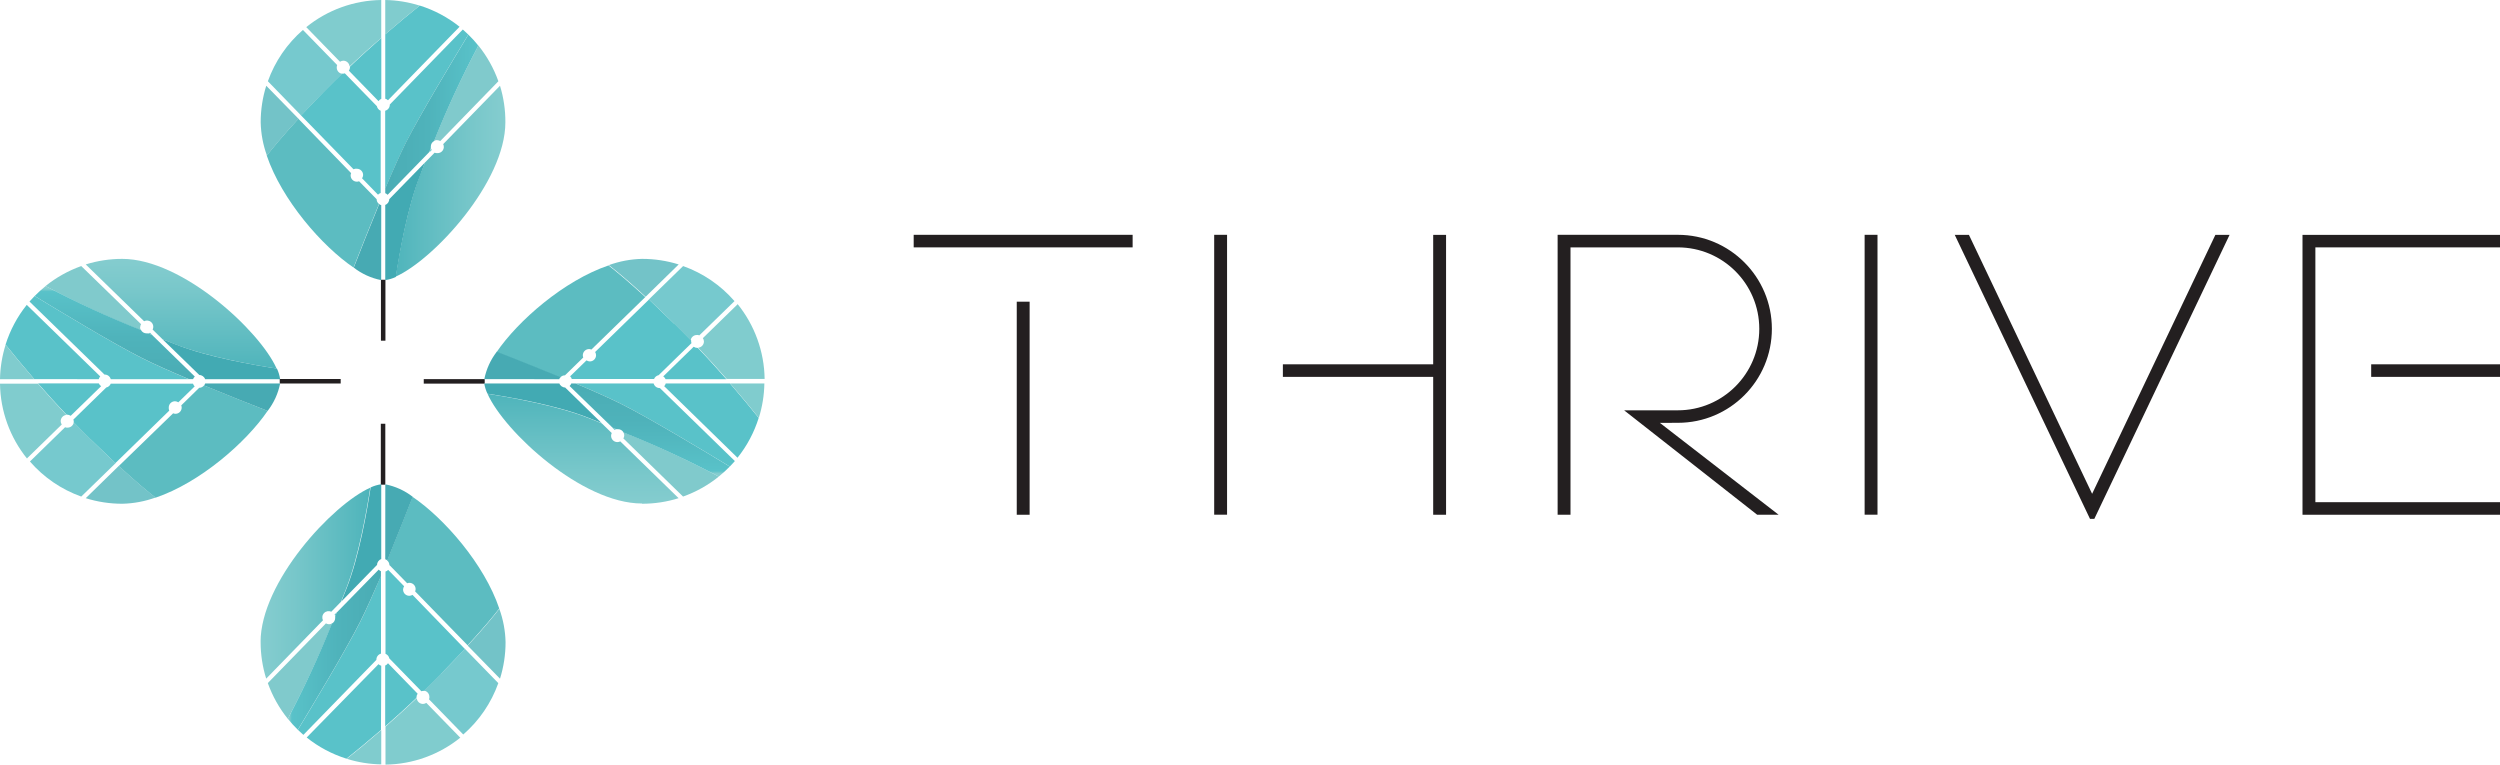
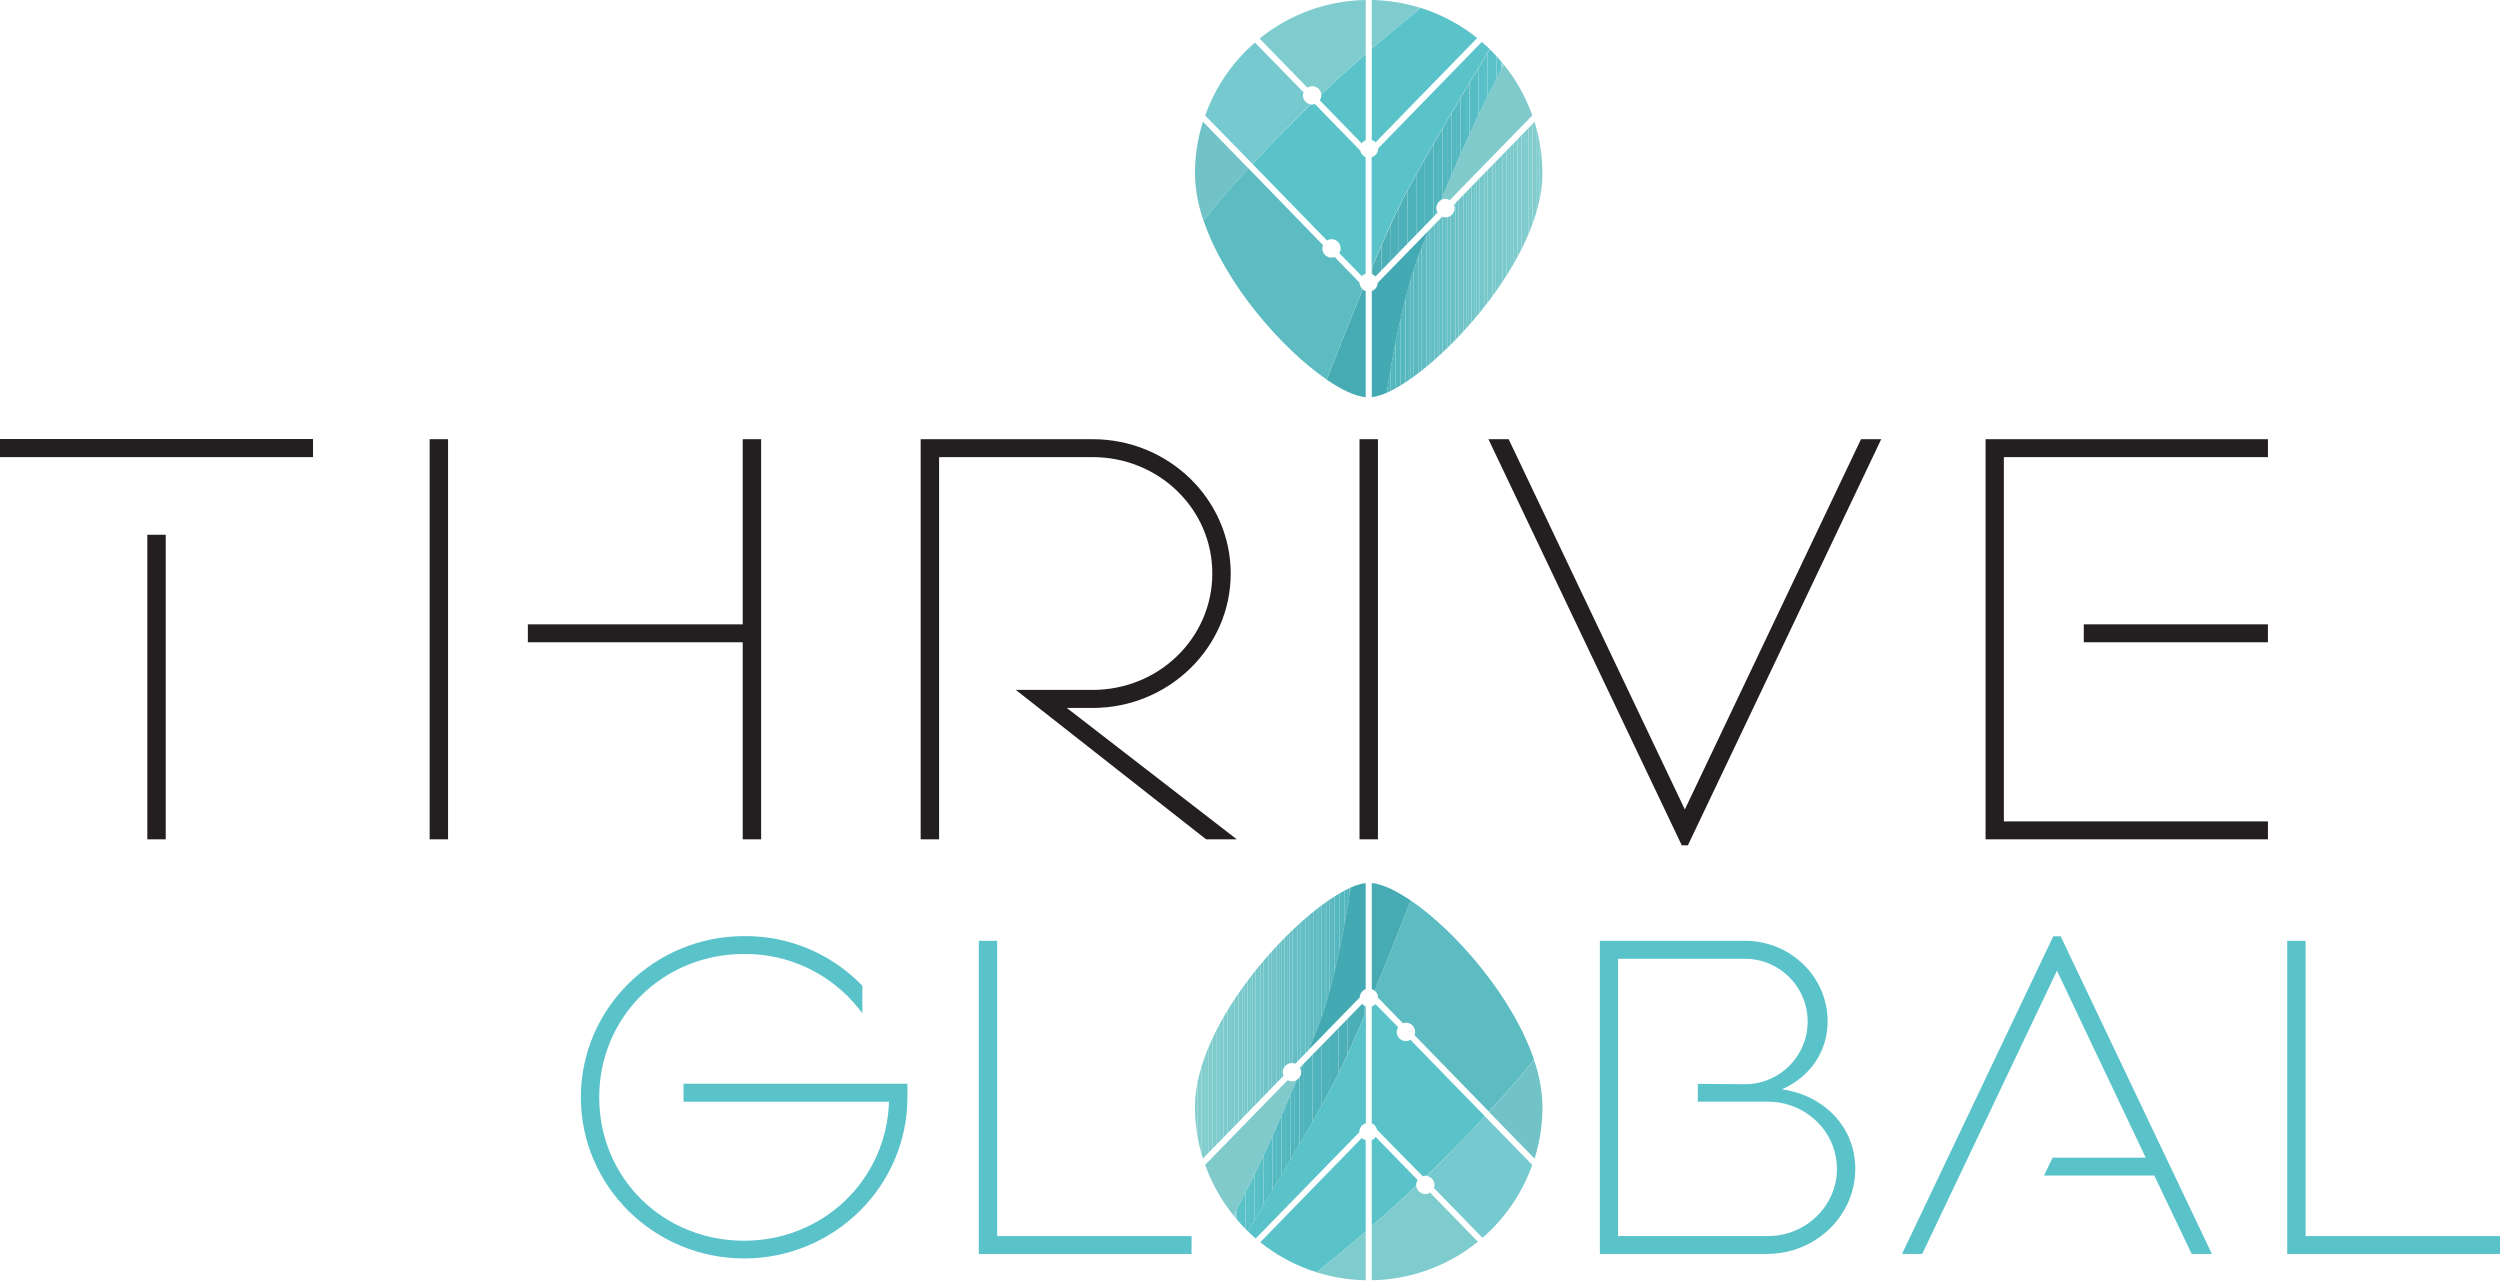
- <svg xmlns="http://www.w3.org/2000/svg" xmlns:xlink="http://www.w3.org/1999/xlink" viewBox="0 0 400 122.3">
+ <svg xmlns="http://www.w3.org/2000/svg" id="Layer_1" data-name="Layer 1" viewBox="0 0 757.36 387.84">
  <defs>
-     <clipPath id="a">
-       <path d="M70.91,23.06a1,1,0,0,1-1,1.44,1,1,0,0,1-.37-.07L68,26l-.83,2.08c-2,5.11-3.34,12.75-3.86,16.18,6.07-2.7,17.55-15.11,17.55-24.7A19.58,19.58,0,0,0,80,13.72Z" fill="none" />
-     </clipPath>
-     <linearGradient id="b" x1="11.14" y1="385.54" x2="11.36" y2="385.54" gradientTransform="matrix(81.13, 0, 0, -81.13, -840.69, 31307.68)" gradientUnits="userSpaceOnUse">
-       <stop offset="0" stop-color="#4eb4bb" />
-       <stop offset="0.14" stop-color="#57b8be" />
-       <stop offset="0.7" stop-color="#78c7ca" />
-       <stop offset="1" stop-color="#85cdcf" />
-     </linearGradient>
-     <clipPath id="c">
-       <path d="M65,22.69c-.94,1.85-2.15,4.59-3.39,7.53v.67a1,1,0,0,1,.41.28l6.66-6.84.25-.6a.88.88,0,0,1,0-.27,1,1,0,0,1,.53-.9A158.42,158.42,0,0,1,76.54,7.3a19.57,19.57,0,0,0-1.6-1.76C72.38,9.76,67.32,18.18,65,22.69" fill="none" />
-     </clipPath>
-     <linearGradient id="d" x1="10.43" y1="384.43" x2="10.65" y2="384.43" gradientTransform="matrix(68.86, 0, 0, -68.86, -656.64, 26492.19)" gradientUnits="userSpaceOnUse">
-       <stop offset="0" stop-color="#4aacb4" />
-       <stop offset="0.46" stop-color="#4fb3bb" />
-       <stop offset="0.97" stop-color="#59c2c9" />
-       <stop offset="1" stop-color="#85cdcf" />
-     </linearGradient>
-     <clipPath id="e">
-       <path d="M41.7,102.73a19.58,19.58,0,0,0,.89,5.85l9.09-9.34A1,1,0,0,1,53,97.88l1.55-1.59.83-2.08c2-5.11,3.34-12.75,3.86-16.18-6.07,2.7-17.55,15.11-17.55,24.7" fill="none" />
-     </clipPath>
-     <linearGradient id="f" x1="19.97" y1="388.84" x2="20.18" y2="388.84" gradientTransform="matrix(-81.13, 0, 0, 81.13, 1679.14, -31452.89)" xlink:href="#b" />
-     <clipPath id="g">
-       <path d="M53.88,98l-.25.6a.87.87,0,0,1,0,.27,1,1,0,0,1-.53.9A158.45,158.45,0,0,1,46.05,115a19.61,19.61,0,0,0,1.6,1.76c2.56-4.22,7.62-12.64,9.91-17.15C58.5,97.77,59.72,95,61,92.09v-.67a1,1,0,0,1-.41-.28Z" fill="none" />
-     </clipPath>
-     <linearGradient id="h" x1="20.83" y1="388.32" x2="21.04" y2="388.32" gradientTransform="matrix(-68.86, 0, 0, 68.86, 1495.09, -26637.4)" xlink:href="#d" />
-     <clipPath id="i">
-       <path d="M102.73,80.6a19.59,19.59,0,0,0,5.85-.89l-9.34-9.09a1,1,0,0,1-1.36-1.33l-1.59-1.55-2.08-.83C89.1,64.87,81.46,63.56,78,63c2.7,6.07,15.11,17.56,24.7,17.56" fill="none" />
-     </clipPath>
-     <linearGradient id="j" x1="17.21" y1="382.79" x2="17.43" y2="382.79" gradientTransform="matrix(0, 81.13, 81.13, 0, -30961.73, -1333.19)" xlink:href="#b" />
-     <clipPath id="k">
-       <path d="M91.41,61.35a1,1,0,0,1-.28.41L98,68.42l.6.25a.88.88,0,0,1,.27,0,1,1,0,0,1,.9.53A158.39,158.39,0,0,1,115,76.25a19.61,19.61,0,0,0,1.76-1.6c-4.22-2.56-12.64-7.62-17.15-9.91-1.85-.94-4.59-2.15-7.53-3.39Z" fill="none" />
-     </clipPath>
-     <linearGradient id="l" x1="17.58" y1="381.19" x2="17.79" y2="381.19" gradientTransform="matrix(0, 68.86, 68.86, 0, -26146.24, -1149.14)" xlink:href="#d" />
-     <clipPath id="m">
-       <path d="M13.72,42.31l9.34,9.09a1,1,0,0,1,1.36,1.33L26,54.28l2.08.83c5.11,2,12.75,3.34,16.18,3.86-2.7-6.07-15.11-17.55-24.7-17.55a19.58,19.58,0,0,0-5.85.89" fill="none" />
-     </clipPath>
-     <linearGradient id="n" x1="13.9" y1="391.6" x2="14.12" y2="391.6" gradientTransform="matrix(0, -81.13, -81.13, 0, 31798.84, 1186.64)" xlink:href="#b" />
-     <clipPath id="o">
-       <path d="M5.54,47.36C9.76,49.92,18.18,55,22.69,57.27c1.85.94,4.59,2.15,7.53,3.39h.67a1,1,0,0,1,.28-.41l-6.84-6.66-.6-.25a.88.88,0,0,1-.27,0,1,1,0,0,1-.9-.53A158.4,158.4,0,0,1,7.3,45.77a19.6,19.6,0,0,0-1.75,1.59" fill="none" />
-     </clipPath>
-     <linearGradient id="p" x1="13.68" y1="391.57" x2="13.89" y2="391.57" gradientTransform="matrix(0, -68.86, -68.86, 0, 26983.35, 1002.59)" xlink:href="#d" />
+     <clipPath id="clip-path">
+       <path d="M440.46,62a2.78,2.78,0,0,1-2.57,3.86,2.75,2.75,0,0,1-1-.2l-4.17,4.28q-1.09,2.7-2.24,5.59c-5.47,13.72-9,34.26-10.37,43.47,16.32-7.24,47.16-40.6,47.16-66.37a52.59,52.59,0,0,0-2.39-15.72Z" style="fill:none" />
+     </clipPath>
+     <clipPath id="clip-path-2">
+       <rect x="420.12" y="36.87" width="47.16" height="82.09" style="fill:none" />
+     </clipPath>
+     <clipPath id="clip-path-3">
+       <path d="M424.68,61c-2.53,5-5.79,12.34-9.11,20.23V83a2.74,2.74,0,0,1,1.11.76l17.89-18.38.66-1.61a2.32,2.32,0,0,1-.12-.73,2.77,2.77,0,0,1,1.42-2.41c9.37-22.55,14.71-32.81,19.07-41a52.56,52.56,0,0,0-4.29-4.71c-6.89,11.33-20.48,34-26.64,46.07" style="fill:none" />
+     </clipPath>
+     <clipPath id="clip-path-4">
+       <rect x="415.57" y="14.88" width="40.03" height="68.87" style="fill:none" />
+     </clipPath>
+     <clipPath id="clip-path-5">
+       <path d="M362,335.25A52.58,52.58,0,0,0,364.4,351l24.43-25.09a2.76,2.76,0,0,1,3.56-3.66l4.17-4.28q1.09-2.7,2.24-5.59c5.47-13.72,9-34.26,10.37-43.47-16.32,7.24-47.16,40.6-47.16,66.37" style="fill:none" />
+     </clipPath>
+     <clipPath id="clip-path-6">
+       <rect x="362.01" y="268.88" width="47.16" height="82.09" style="fill:none" />
+     </clipPath>
+     <clipPath id="clip-path-7">
+       <path d="M394.73,322.46l-.66,1.61a2.32,2.32,0,0,1,.12.73,2.77,2.77,0,0,1-1.42,2.41c-9.37,22.55-14.71,32.81-19.07,41A52.86,52.86,0,0,0,378,373c6.89-11.33,20.48-34,26.64-46.07,2.53-5,5.79-12.34,9.11-20.23v-1.81a2.74,2.74,0,0,1-1.11-.76Z" style="fill:none" />
+     </clipPath>
+     <clipPath id="clip-path-8">
+       <rect x="373.7" y="304.08" width="40.03" height="68.87" style="fill:none" />
+     </clipPath>
  </defs>
-   <rect x="146.19" y="37.57" width="35.03" height="2.01" fill="#231f20" />
-   <rect x="162.68" y="48.27" width="2.06" height="34.09" fill="#231f20" />
-   <polygon points="229.31 58.29 205.26 58.29 205.26 60.3 229.31 60.3 229.31 82.36 231.37 82.36 231.37 37.58 229.31 37.58 229.31 58.29" fill="#231f20" />
-   <rect x="194.27" y="37.57" width="2.06" height="44.78" fill="#231f20" />
-   <path d="M268.46,67.65a15,15,0,1,0,0-30.08H249.22V82.36h2.06V39.58h17.17a13,13,0,1,1,0,26.07h-8.59l21.29,16.71h3.43l-19-14.7Z" fill="#231f20" />
-   <rect x="298.34" y="37.57" width="2.06" height="44.78" fill="#231f20" />
-   <polygon points="334.74 79.01 315.03 37.58 312.76 37.58 334.4 83.02 335.09 83.02 356.73 37.58 354.46 37.58 334.74 79.01" fill="#231f20" />
-   <polygon points="368.4 37.58 368.4 82.36 400 82.36 400 80.35 370.46 80.35 370.46 39.58 400 39.58 400 37.58 368.4 37.58" fill="#231f20" />
-   <rect x="379.39" y="58.29" width="20.61" height="2.01" fill="#231f20" />
-   <rect x="60.95" y="44.76" width="0.72" height="9.75" fill="#231f20" />
-   <path d="M52,14.46c-1.47,1.51-2.74,2.85-3.84,4l8.4,8.62A1,1,0,0,1,57.1,27a1,1,0,0,1,1,1,1,1,0,0,1-.17.53l2.55,2.62a1,1,0,0,1,.43-.27V17.72a1,1,0,0,1-.61-.73l-5.13-5.26a1,1,0,0,1-.31.06l-.16,0c-.9.88-1.81,1.77-2.71,2.69" fill="#59c2c9" />
-   <path d="M61.64,15.79a1,1,0,0,1,.44.25L73.53,4.28A19.51,19.51,0,0,0,67.16.89c-1.49,1.19-3.4,2.76-5.52,4.59Z" fill="#59c2c9" />
-   <path d="M56,10.75a1,1,0,0,1-.18.56l4.74,4.87a1,1,0,0,1,.45-.37V6.08c-1.59,1.39-3.29,2.92-5,4.56a1,1,0,0,1,0,.12" fill="#59c2c9" />
-   <path d="M69.07,24a1.23,1.23,0,0,1-.11-.24l-.25.6Z" fill="#59c2c9" />
-   <path d="M69.95,22.43a1,1,0,0,1,.49.14L79.74,13a19.6,19.6,0,0,0-3.2-5.72,158.39,158.39,0,0,0-7.1,15.27,1,1,0,0,1,.51-.14" fill="#80cacc" />
-   <path d="M74.94,5.54q-.43-.42-.89-.82l-11.68,12s0,0,0,0a1,1,0,0,1-.74,1V30.22c1.24-2.94,2.45-5.68,3.39-7.53,2.29-4.5,7.35-12.93,9.91-17.15" fill="#59c2c9" />
-   <path d="M60.25,31.86h0L57.45,29a1,1,0,0,1-.35.07,1,1,0,0,1-1-1,1,1,0,0,1,.08-.37L47.74,19c-2.6,2.83-4.16,4.72-5.06,5.89,2.41,7.1,8.83,14.48,13.89,17.92.91-2.34,2.45-6.25,4.07-10.17a1,1,0,0,1-.38-.79" fill="#5cbcc1" />
-   <g clip-path="url(#a)">
-     <rect x="63.33" y="13.72" width="17.55" height="30.56" fill="url(#b)" />
+   <path d="M94.83,138.48H0V133H94.83ZM50.21,254.27H44.63V162h5.58Z" style="fill:#231f20" />
+   <path d="M135.74,254.27h-5.58V133.05h5.58Zm94.84,0H225v-59.7H159.91v-5.43H225V133.05h5.58Z" style="fill:#231f20" />
+   <path d="M374.68,254.27h-9.3L307.73,209H331c20.08,0,36.26-15.74,36.26-35.28s-16.2-35.24-36.26-35.24H284.49V254.27h-5.58V133.05H331c23.06,0,41.84,18.27,41.84,40.71S354,214.47,331,214.47h-7.81Z" style="fill:#231f20" />
+   <rect x="411.86" y="133.05" width="5.58" height="121.22" style="fill:#231f20" />
+   <polygon points="569.91 133.05 511.34 256.08 509.48 256.08 450.91 133.05 457.04 133.05 510.41 245.22 563.78 133.05 569.91 133.05" style="fill:#231f20" />
+   <path d="M687.06,254.27H601.52V133.05h85.54v5.43h-80V248.84h80Zm0-59.7H631.27v-5.43h55.78Z" style="fill:#231f20" />
+   <path d="M207.07,333.76h62.25c-.75,23.66-19.91,42.11-43.89,42.11-24.62,0-43.9-19.07-43.9-43.42S200.81,289,225.43,289a43.8,43.8,0,0,1,34.7,16.53l1.12,1.43v-8.33l-.17-.17a49,49,0,0,0-35.65-14.87c-27.27,0-49.46,21.9-49.46,48.82s22.19,48.83,49.46,48.83,49.47-21.9,49.47-48.83v-4.1H207.07Z" style="fill:#5ac3ca" />
+   <polygon points="302.09 285.02 296.52 285.02 296.52 379.88 360.98 379.88 360.98 374.47 302.09 374.47 302.09 285.02" style="fill:#5ac3ca" />
+   <path d="M539.83,330c8.6-3.79,13.84-11.5,13.84-20.62,0-13.44-11.24-24.37-25-24.37h-44v94.86h50.61c14.76,0,26.77-11.56,26.77-25.77,0-12.42-9.18-22.22-22.17-24.1m-25.54-1.66v5.41h21.23c11.54,0,20.92,9.13,20.92,20.35s-9.39,20.36-20.92,20.36H490.18v-84h38.44a19,19,0,1,1,0,38Z" style="fill:#5ac3ca" />
+   <polygon points="622.03 283.63 576.2 379.88 582.32 379.88 623.14 294.07 650.03 350.71 621.82 350.71 619.22 356.12 652.62 356.12 663.8 379.53 663.97 379.88 670.09 379.88 624.26 283.63 622.03 283.63" style="fill:#5ac3ca" />
+   <polygon points="698.47 374.47 698.47 285.02 692.9 285.02 692.9 379.88 757.36 379.88 757.36 374.47 698.47 374.47" style="fill:#5ac3ca" />
+   <path d="M389.8,38.86c-4,4.06-7.37,7.65-10.33,10.84L402,72.86a2.7,2.7,0,0,1,1.36-.4,2.78,2.78,0,0,1,2.78,2.78,2.7,2.7,0,0,1-.44,1.42l6.86,7a2.73,2.73,0,0,1,1.15-.73V47.62a2.74,2.74,0,0,1-1.63-2L398.33,31.5a2.7,2.7,0,0,1-.83.17,2.84,2.84,0,0,1-.43,0q-3.64,3.53-7.27,7.24" style="fill:#5ac3ca" />
+   <path d="M415.57,42.42a2.76,2.76,0,0,1,1.18.68l30.76-31.59a52.41,52.41,0,0,0-17.1-9.11c-4,3.21-9.13,7.41-14.84,12.34Z" style="fill:#5ac3ca" />
+   <path d="M400.29,28.88a2.71,2.71,0,0,1-.49,1.49l12.74,13.08a2.74,2.74,0,0,1,1.2-1V16.34c-4.28,3.74-8.84,7.85-13.47,12.24a2.89,2.89,0,0,1,0,.31" style="fill:#5ac3ca" />
+   <path d="M435.52,64.4a3.32,3.32,0,0,1-.29-.64l-.66,1.61Z" style="fill:#5ac3ca" />
+   <path d="M437.9,60.25a2.71,2.71,0,0,1,1.31.37l25-25.66A52.65,52.65,0,0,0,455.6,19.6c-4.36,8.21-9.7,18.47-19.07,41a2.76,2.76,0,0,1,1.36-.37" style="fill:#81cacc" />
+   <path d="M451.31,14.88q-1.16-1.13-2.4-2.19L417.53,44.93V45a2.75,2.75,0,0,1-2,2.62V81.18c3.32-7.89,6.58-15.26,9.11-20.23,6.16-12.1,19.75-34.73,26.64-46.07" style="fill:#5ac3ca" />
+   <path d="M411.83,85.58h0l-7.52-7.72a2.74,2.74,0,0,1-.93.19,2.78,2.78,0,0,1-2.78-2.78,2.75,2.75,0,0,1,.2-1L378.22,51c-7,7.59-11.18,12.68-13.6,15.84,6.47,19.07,23.72,38.89,37.3,48.14,2.44-6.27,6.58-16.8,10.93-27.33a2.7,2.7,0,0,1-1-2.12" style="fill:#5cbcc2" />
+   <g style="clip-path:url(#clip-path)">
+     <g style="clip-path:url(#clip-path-2)">
+       <rect x="420.12" y="36.87" width="0.32" height="82.09" style="fill:#4fb4bc" />
+       <rect x="420.44" y="36.87" width="0.77" height="82.09" style="fill:#4fb4bc" />
+       <rect x="421.21" y="36.87" width="0.77" height="82.09" style="fill:#50b5bc" />
+       <rect x="421.98" y="36.87" width="0.77" height="82.09" style="fill:#51b5bd" />
+       <rect x="422.74" y="36.87" width="0.77" height="82.09" style="fill:#52b6bd" />
+       <rect x="423.51" y="36.87" width="0.77" height="82.09" style="fill:#54b6be" />
+       <rect x="424.27" y="36.87" width="0.77" height="82.09" style="fill:#55b7be" />
+       <rect x="425.04" y="36.87" width="0.77" height="82.09" style="fill:#56b7bf" />
+       <rect x="425.81" y="36.87" width="0.77" height="82.09" style="fill:#57b8bf" />
+       <rect x="426.57" y="36.87" width="0.8" height="82.09" style="fill:#57b8bf" />
+       <rect x="427.37" y="36.87" width="0.8" height="82.09" style="fill:#58b9bf" />
+       <rect x="428.17" y="36.87" width="0.8" height="82.09" style="fill:#59b9c0" />
+       <rect x="428.97" y="36.87" width="0.8" height="82.09" style="fill:#5abac0" />
+       <rect x="429.77" y="36.87" width="0.8" height="82.09" style="fill:#5bbac1" />
+       <rect x="430.58" y="36.87" width="0.8" height="82.09" style="fill:#5cbbc1" />
+       <rect x="431.38" y="36.87" width="0.8" height="82.09" style="fill:#5dbbc1" />
+       <rect x="432.18" y="36.87" width="0.8" height="82.09" style="fill:#5ebcc2" />
+       <rect x="432.98" y="36.87" width="0.8" height="82.09" style="fill:#5fbcc2" />
+       <rect x="433.78" y="36.87" width="0.8" height="82.09" style="fill:#60bdc2" />
+       <rect x="434.58" y="36.87" width="0.8" height="82.09" style="fill:#61bdc3" />
+       <rect x="435.38" y="36.87" width="0.8" height="82.09" style="fill:#62bec3" />
+       <rect x="436.18" y="36.87" width="0.8" height="82.09" style="fill:#63bec4" />
+       <rect x="436.98" y="36.87" width="0.8" height="82.09" style="fill:#64bfc4" />
+       <rect x="437.78" y="36.87" width="0.8" height="82.09" style="fill:#65bfc4" />
+       <rect x="438.58" y="36.87" width="0.8" height="82.09" style="fill:#66c0c5" />
+       <rect x="439.38" y="36.87" width="0.8" height="82.09" style="fill:#68c0c5" />
+       <rect x="440.18" y="36.87" width="0.8" height="82.09" style="fill:#69c1c5" />
+       <rect x="440.98" y="36.87" width="0.8" height="82.09" style="fill:#6ac1c6" />
+       <rect x="441.78" y="36.87" width="0.8" height="82.09" style="fill:#6bc2c6" />
+       <rect x="442.58" y="36.87" width="0.8" height="82.09" style="fill:#6cc2c7" />
+       <rect x="443.38" y="36.87" width="0.8" height="82.09" style="fill:#6dc3c7" />
+       <rect x="444.18" y="36.87" width="0.8" height="82.09" style="fill:#6ec3c7" />
+       <rect x="444.98" y="36.87" width="0.8" height="82.09" style="fill:#6fc4c8" />
+       <rect x="445.78" y="36.87" width="0.8" height="82.09" style="fill:#70c4c8" />
+       <rect x="446.58" y="36.87" width="0.8" height="82.09" style="fill:#71c5c8" />
+       <rect x="447.38" y="36.87" width="0.8" height="82.09" style="fill:#72c5c9" />
+       <rect x="448.18" y="36.87" width="0.8" height="82.09" style="fill:#73c6c9" />
+       <rect x="448.98" y="36.87" width="0.8" height="82.09" style="fill:#74c6ca" />
+       <rect x="449.78" y="36.87" width="0.8" height="82.09" style="fill:#75c7ca" />
+       <rect x="450.58" y="36.87" width="0.8" height="82.09" style="fill:#76c7ca" />
+       <rect x="451.38" y="36.87" width="0.8" height="82.09" style="fill:#77c8cb" />
+       <rect x="452.18" y="36.87" width="0.8" height="82.09" style="fill:#78c8cb" />
+       <rect x="452.98" y="36.87" width="1.12" height="82.09" style="fill:#78c8cb" />
+       <rect x="454.11" y="36.87" width="1.12" height="82.09" style="fill:#79c9cb" />
+       <rect x="455.23" y="36.87" width="1.12" height="82.09" style="fill:#7ac9cc" />
+       <rect x="456.36" y="36.87" width="1.12" height="82.09" style="fill:#7bcacc" />
+       <rect x="457.48" y="36.87" width="1.12" height="82.09" style="fill:#7ccacc" />
+       <rect x="458.61" y="36.87" width="1.12" height="82.09" style="fill:#7dcbcd" />
+       <rect x="459.73" y="36.87" width="1.12" height="82.09" style="fill:#7fcbcd" />
+       <rect x="460.86" y="36.87" width="1.12" height="82.09" style="fill:#80cccd" />
+       <rect x="461.98" y="36.87" width="1.12" height="82.09" style="fill:#81ccce" />
+       <rect x="463.1" y="36.87" width="1.12" height="82.09" style="fill:#82cdce" />
+       <rect x="464.23" y="36.87" width="1.12" height="82.09" style="fill:#83cdce" />
+       <rect x="465.35" y="36.87" width="1.12" height="82.09" style="fill:#84cecf" />
+       <rect x="466.48" y="36.87" width="0.8" height="82.09" style="fill:#85cecf" />
+     </g>
  </g>
-   <path d="M53.88,10.75a1,1,0,0,1,.07-.34L48.47,4.79A19.59,19.59,0,0,0,42.86,13L48.2,18.5c1.1-1.19,2.37-2.52,3.84-4,.9-.92,1.8-1.82,2.71-2.69a1,1,0,0,1-.87-1" fill="#76c9ce" />
-   <path d="M61.64,5.49c2.12-1.84,4-3.4,5.52-4.59A19.58,19.58,0,0,0,61.64,0Z" fill="#80ccce" />
-   <path d="M49,4.34l5.4,5.54a1,1,0,0,1,.53-.17,1,1,0,0,1,1,.92C57.66,9,59.36,7.47,61,6.08V0A19.5,19.5,0,0,0,49,4.34" fill="#80ccce" />
-   <path d="M42.6,13.72a19.58,19.58,0,0,0-.89,5.86,16.71,16.71,0,0,0,1,5.32c.9-1.17,2.46-3.07,5.06-5.89Z" fill="#73c3c8" />
-   <g clip-path="url(#c)">
-     <rect x="61.64" y="5.54" width="14.9" height="25.64" fill="url(#d)" />
+   <path d="M394.72,28.88a2.74,2.74,0,0,1,.18-.9L380.18,12.87A52.64,52.64,0,0,0,365.1,35L379.47,49.7c3-3.19,6.37-6.78,10.33-10.84q3.62-3.71,7.27-7.24a2.78,2.78,0,0,1-2.35-2.74" style="fill:#76cacf" />
+   <path d="M415.57,14.74c5.7-4.93,10.83-9.14,14.84-12.34A52.61,52.61,0,0,0,415.57,0Z" style="fill:#7fcccf" />
+   <path d="M381.58,11.67l14.5,14.89a2.71,2.71,0,0,1,1.43-.45,2.78,2.78,0,0,1,2.75,2.47c4.63-4.39,9.19-8.5,13.47-12.24V0a52.38,52.38,0,0,0-32.15,11.67" style="fill:#7fcccf" />
+   <path d="M364.41,36.86A52.62,52.62,0,0,0,362,52.59a44.91,44.91,0,0,0,2.61,14.29c2.43-3.15,6.62-8.24,13.61-15.84Z" style="fill:#72c3c8" />
+   <g style="clip-path:url(#clip-path-3)">
+     <g style="clip-path:url(#clip-path-4)">
+       <rect x="415.57" y="14.88" width="0.31" height="68.87" style="fill:#4badb5" />
+       <rect x="415.88" y="14.88" width="2.63" height="68.87" style="fill:#4badb5" />
+       <rect x="418.51" y="14.88" width="2.63" height="68.87" style="fill:#4caeb6" />
+       <rect x="421.14" y="14.88" width="2.63" height="68.87" style="fill:#4dafb7" />
+       <rect x="423.77" y="14.88" width="2.63" height="68.87" style="fill:#4eb1b9" />
+       <rect x="426.4" y="14.88" width="2.63" height="68.87" style="fill:#4eb2ba" />
+       <rect x="429.03" y="14.88" width="2.63" height="68.87" style="fill:#4fb3bb" />
+       <rect x="431.66" y="14.88" width="2.63" height="68.87" style="fill:#50b4bc" />
+       <rect x="434.29" y="14.88" width="1.36" height="68.87" style="fill:#50b4bc" />
+       <rect x="435.65" y="14.88" width="1.36" height="68.87" style="fill:#51b5bd" />
+       <rect x="437.02" y="14.88" width="1.36" height="68.87" style="fill:#51b6be" />
+       <rect x="438.38" y="14.88" width="1.36" height="68.87" style="fill:#52b7bf" />
+       <rect x="439.74" y="14.88" width="1.36" height="68.87" style="fill:#53b8c0" />
+       <rect x="441.1" y="14.88" width="1.36" height="68.87" style="fill:#54b9c1" />
+       <rect x="442.46" y="14.88" width="1.36" height="68.87" style="fill:#54bac2" />
+       <rect x="443.82" y="14.88" width="1.36" height="68.87" style="fill:#55bcc3" />
+       <rect x="445.18" y="14.88" width="1.36" height="68.87" style="fill:#56bdc4" />
+       <rect x="446.54" y="14.88" width="1.36" height="68.87" style="fill:#56bec5" />
+       <rect x="447.9" y="14.88" width="1.36" height="68.87" style="fill:#57bfc6" />
+       <rect x="449.27" y="14.88" width="1.36" height="68.87" style="fill:#58c0c7" />
+       <rect x="450.63" y="14.88" width="1.36" height="68.87" style="fill:#59c1c8" />
+       <rect x="451.99" y="14.88" width="1.36" height="68.87" style="fill:#59c2c9" />
+       <rect x="453.35" y="14.88" width="1.36" height="68.87" style="fill:#5ac3ca" />
+       <rect x="454.71" y="14.88" width="0.03" height="68.87" style="fill:#5ac3ca" />
+       <rect x="454.74" y="14.88" width="0.03" height="68.87" style="fill:#5bc3ca" />
+       <rect x="454.77" y="14.88" width="0.03" height="68.87" style="fill:#5cc4ca" />
+       <rect x="454.79" y="14.88" width="0.03" height="68.87" style="fill:#5dc4ca" />
+       <rect x="454.82" y="14.88" width="0.03" height="68.87" style="fill:#5ec4ca" />
+       <rect x="454.85" y="14.88" width="0.03" height="68.87" style="fill:#5fc4cb" />
+       <rect x="454.88" y="14.88" width="0.03" height="68.87" style="fill:#60c5cb" />
+       <rect x="454.9" y="14.88" width="0.03" height="68.87" style="fill:#61c5cb" />
+       <rect x="454.93" y="14.88" width="0.03" height="68.87" style="fill:#62c5cb" />
+       <rect x="454.96" y="14.88" width="0.03" height="68.87" style="fill:#63c5cb" />
+       <rect x="454.99" y="14.88" width="0.03" height="68.87" style="fill:#64c6cb" />
+       <rect x="455.02" y="14.88" width="0.03" height="68.87" style="fill:#65c6cb" />
+       <rect x="455.04" y="14.88" width="0.03" height="68.87" style="fill:#66c6cb" />
+       <rect x="455.07" y="14.88" width="0.03" height="68.87" style="fill:#67c6cc" />
+       <rect x="455.1" y="14.88" width="0.03" height="68.87" style="fill:#68c7cc" />
+       <rect x="455.13" y="14.88" width="0.03" height="68.87" style="fill:#69c7cc" />
+       <rect x="455.16" y="14.88" width="0.03" height="68.87" style="fill:#6ac7cc" />
+       <rect x="455.18" y="14.88" width="0.03" height="68.87" style="fill:#6bc7cc" />
+       <rect x="455.21" y="14.88" width="0.03" height="68.87" style="fill:#6cc8cc" />
+       <rect x="455.24" y="14.88" width="0.03" height="68.87" style="fill:#6dc8cc" />
+       <rect x="455.27" y="14.88" width="0.03" height="68.87" style="fill:#6ec8cc" />
+       <rect x="455.3" y="14.88" width="0.03" height="68.87" style="fill:#70c9cd" />
+       <rect x="455.32" y="14.88" width="0.03" height="68.87" style="fill:#71c9cd" />
+       <rect x="455.35" y="14.88" width="0.03" height="68.87" style="fill:#72c9cd" />
+       <rect x="455.38" y="14.88" width="0.03" height="68.87" style="fill:#73c9cd" />
+       <rect x="455.41" y="14.88" width="0.03" height="68.87" style="fill:#74cacd" />
+       <rect x="455.44" y="14.88" width="0.03" height="68.87" style="fill:#75cacd" />
+       <rect x="455.46" y="14.88" width="0.03" height="68.87" style="fill:#76cacd" />
+       <rect x="455.49" y="14.88" width="0.03" height="68.87" style="fill:#77cacd" />
+       <rect x="455.52" y="14.88" width="0.03" height="68.87" style="fill:#78cbcd" />
+       <rect x="455.55" y="14.88" width="0.03" height="68.87" style="fill:#79cbce" />
+       <rect x="455.57" y="14.88" width="0.03" height="68.87" style="fill:#7acbce" />
+     </g>
  </g>
-   <path d="M61,32.83a1.06,1.06,0,0,1-.33-.18c-1.62,3.92-3.16,7.84-4.07,10.17a10.51,10.51,0,0,0,4.39,2Z" fill="#47aab3" />
-   <path d="M61.64,32.82v12a6,6,0,0,0,1.7-.51c.52-3.43,1.82-11.07,3.86-16.18L68,26l-5.72,5.87a1,1,0,0,1-.67.93" fill="#42aab3" />
-   <rect x="60.93" y="67.8" width="0.72" height="9.75" fill="#231f20" />
-   <path d="M70.55,107.84c1.47-1.51,2.74-2.85,3.84-4L66,95.18a1,1,0,0,1-.51.15,1,1,0,0,1-1-1,1,1,0,0,1,.17-.53l-2.55-2.62a1,1,0,0,1-.43.27v13.16a1,1,0,0,1,.61.73l5.13,5.26a1,1,0,0,1,.31-.06l.16,0c.9-.88,1.81-1.77,2.71-2.69" fill="#59c2c9" />
-   <path d="M61,106.52a1,1,0,0,1-.44-.25L49.07,118a19.51,19.51,0,0,0,6.37,3.39c1.49-1.19,3.4-2.76,5.52-4.59Z" fill="#59c2c9" />
-   <path d="M66.64,111.55a1,1,0,0,1,.18-.56l-4.74-4.87a1,1,0,0,1-.45.37v9.73c1.59-1.39,3.29-2.92,5-4.56a1,1,0,0,1,0-.12" fill="#59c2c9" />
-   <path d="M53.53,98.33a1.23,1.23,0,0,1,.11.24l.25-.6Z" fill="#59c2c9" />
-   <path d="M52.64,99.88a1,1,0,0,1-.49-.14l-9.3,9.55a19.6,19.6,0,0,0,3.2,5.72,158.39,158.39,0,0,0,7.1-15.27,1,1,0,0,1-.51.14" fill="#80cacc" />
-   <path d="M47.65,116.76q.43.42.89.82l11.68-12s0,0,0,0a1,1,0,0,1,.74-1V92.09c-1.24,2.94-2.45,5.68-3.39,7.53-2.29,4.5-7.35,12.93-9.91,17.15" fill="#59c2c9" />
-   <path d="M62.35,90.45h0l2.8,2.87a1,1,0,0,1,.35-.07,1,1,0,0,1,1,1,1,1,0,0,1-.08.37l8.4,8.63c2.6-2.83,4.16-4.72,5.06-5.89C77.51,90.31,71.09,82.93,66,79.49c-.91,2.34-2.45,6.25-4.07,10.17a1,1,0,0,1,.38.79" fill="#5cbcc1" />
-   <g clip-path="url(#e)">
-     <rect x="41.7" y="78.03" width="17.55" height="30.56" fill="url(#f)" />
+   <path d="M413.73,88.19a2.86,2.86,0,0,1-.88-.49c-4.34,10.53-8.48,21.06-10.93,27.33,4.52,3.08,8.64,5,11.81,5.31Z" style="fill:#47abb3" />
+   <path d="M415.57,88.17v32.16a16.09,16.09,0,0,0,4.56-1.37c1.39-9.22,4.9-29.75,10.37-43.47q1.15-2.9,2.24-5.59L417.38,85.67a2.76,2.76,0,0,1-1.81,2.51" style="fill:#43aab3" />
+   <path d="M439.5,349c4-4,7.37-7.65,10.33-10.84L427.27,315a2.7,2.7,0,0,1-1.36.4,2.78,2.78,0,0,1-2.78-2.78,2.7,2.7,0,0,1,.44-1.42l-6.86-7a2.74,2.74,0,0,1-1.15.73v35.36a2.74,2.74,0,0,1,1.63,2L431,356.34a2.7,2.7,0,0,1,.83-.17,2.84,2.84,0,0,1,.43,0q3.64-3.53,7.27-7.24" style="fill:#5ac3ca" />
+   <path d="M413.73,345.42a2.76,2.76,0,0,1-1.18-.68l-30.76,31.59a52.41,52.41,0,0,0,17.1,9.11c4-3.21,9.13-7.41,14.84-12.34Z" style="fill:#5ac3ca" />
+   <path d="M429,359a2.71,2.71,0,0,1,.49-1.49l-12.74-13.08a2.74,2.74,0,0,1-1.2,1V371.5c4.28-3.74,8.84-7.85,13.47-12.24a2.89,2.89,0,0,1,0-.31" style="fill:#5ac3ca" />
+   <path d="M393.78,323.44a3.32,3.32,0,0,1,.29.64l.66-1.61Z" style="fill:#5ac3ca" />
+   <path d="M391.4,327.59a2.71,2.71,0,0,1-1.31-.37l-25,25.66a52.65,52.65,0,0,0,8.6,15.36c4.36-8.21,9.7-18.47,19.07-41a2.76,2.76,0,0,1-1.36.37" style="fill:#81cacc" />
+   <path d="M378,373q1.16,1.13,2.4,2.2L411.79,343v-.11a2.75,2.75,0,0,1,2-2.62V306.66c-3.32,7.89-6.58,15.26-9.11,20.23C398.46,339,384.87,361.62,378,373" style="fill:#5ac3ca" />
+   <path d="M417.47,302.25h0L425,310a2.74,2.74,0,0,1,.93-.19,2.78,2.78,0,0,1,2.78,2.78,2.75,2.75,0,0,1-.2,1l22.58,23.19c7-7.59,11.18-12.68,13.6-15.84-6.47-19.07-23.72-38.89-37.3-48.15-2.44,6.28-6.58,16.8-10.93,27.33a2.7,2.7,0,0,1,1,2.11" style="fill:#5cbcc2" />
+   <g style="clip-path:url(#clip-path-5)">
+     <g style="clip-path:url(#clip-path-6)">
+       <rect x="408.86" y="268.88" width="0.31" height="82.09" style="fill:#4fb4bc" />
+       <rect x="408.09" y="268.88" width="0.77" height="82.09" style="fill:#4fb4bc" />
+       <rect x="407.32" y="268.88" width="0.77" height="82.09" style="fill:#50b5bc" />
+       <rect x="406.56" y="268.88" width="0.77" height="82.09" style="fill:#51b5bd" />
+       <rect x="405.79" y="268.88" width="0.77" height="82.09" style="fill:#52b6bd" />
+       <rect x="405.03" y="268.88" width="0.77" height="82.09" style="fill:#54b6be" />
+       <rect x="404.26" y="268.88" width="0.77" height="82.09" style="fill:#55b7be" />
+       <rect x="403.49" y="268.88" width="0.77" height="82.09" style="fill:#56b7bf" />
+       <rect x="402.73" y="268.88" width="0.77" height="82.09" style="fill:#57b8bf" />
+       <rect x="401.93" y="268.88" width="0.8" height="82.09" style="fill:#57b8bf" />
+       <rect x="401.13" y="268.88" width="0.8" height="82.09" style="fill:#58b9bf" />
+       <rect x="400.33" y="268.88" width="0.8" height="82.09" style="fill:#59b9c0" />
+       <rect x="399.53" y="268.88" width="0.8" height="82.09" style="fill:#5abac0" />
+       <rect x="398.72" y="268.88" width="0.8" height="82.09" style="fill:#5bbac1" />
+       <rect x="397.92" y="268.88" width="0.8" height="82.09" style="fill:#5cbbc1" />
+       <rect x="397.12" y="268.88" width="0.8" height="82.09" style="fill:#5dbbc1" />
+       <rect x="396.32" y="268.88" width="0.8" height="82.09" style="fill:#5ebcc2" />
+       <rect x="395.52" y="268.88" width="0.8" height="82.09" style="fill:#5fbcc2" />
+       <rect x="394.72" y="268.88" width="0.8" height="82.09" style="fill:#60bdc2" />
+       <rect x="393.92" y="268.88" width="0.8" height="82.09" style="fill:#61bdc3" />
+       <rect x="393.12" y="268.88" width="0.8" height="82.09" style="fill:#62bec3" />
+       <rect x="392.32" y="268.88" width="0.8" height="82.09" style="fill:#63bec4" />
+       <rect x="391.52" y="268.88" width="0.8" height="82.09" style="fill:#64bfc4" />
+       <rect x="390.72" y="268.88" width="0.8" height="82.09" style="fill:#65bfc4" />
+       <rect x="389.92" y="268.88" width="0.8" height="82.09" style="fill:#66c0c5" />
+       <rect x="389.12" y="268.88" width="0.8" height="82.09" style="fill:#68c0c5" />
+       <rect x="388.32" y="268.88" width="0.8" height="82.09" style="fill:#69c1c5" />
+       <rect x="387.52" y="268.88" width="0.8" height="82.09" style="fill:#6ac1c6" />
+       <rect x="386.72" y="268.88" width="0.8" height="82.09" style="fill:#6bc2c6" />
+       <rect x="385.92" y="268.88" width="0.8" height="82.09" style="fill:#6cc2c7" />
+       <rect x="385.12" y="268.88" width="0.8" height="82.09" style="fill:#6dc3c7" />
+       <rect x="384.32" y="268.88" width="0.8" height="82.09" style="fill:#6ec3c7" />
+       <rect x="383.52" y="268.88" width="0.8" height="82.09" style="fill:#6fc4c8" />
+       <rect x="382.72" y="268.88" width="0.8" height="82.09" style="fill:#70c4c8" />
+       <rect x="381.92" y="268.88" width="0.8" height="82.09" style="fill:#71c5c8" />
+       <rect x="381.12" y="268.88" width="0.8" height="82.09" style="fill:#72c5c9" />
+       <rect x="380.32" y="268.88" width="0.8" height="82.09" style="fill:#73c6c9" />
+       <rect x="379.52" y="268.88" width="0.8" height="82.09" style="fill:#74c6ca" />
+       <rect x="378.72" y="268.88" width="0.8" height="82.09" style="fill:#75c7ca" />
+       <rect x="377.92" y="268.88" width="0.8" height="82.09" style="fill:#76c7ca" />
+       <rect x="377.12" y="268.88" width="0.8" height="82.09" style="fill:#77c8cb" />
+       <rect x="376.32" y="268.88" width="0.8" height="82.09" style="fill:#78c8cb" />
+       <rect x="375.19" y="268.88" width="1.12" height="82.09" style="fill:#78c8cb" />
+       <rect x="374.07" y="268.88" width="1.12" height="82.09" style="fill:#79c9cb" />
+       <rect x="372.94" y="268.88" width="1.12" height="82.09" style="fill:#7ac9cc" />
+       <rect x="371.82" y="268.88" width="1.12" height="82.09" style="fill:#7bcacc" />
+       <rect x="370.69" y="268.88" width="1.12" height="82.09" style="fill:#7ccacc" />
+       <rect x="369.57" y="268.88" width="1.12" height="82.09" style="fill:#7dcbcd" />
+       <rect x="368.44" y="268.88" width="1.12" height="82.09" style="fill:#7fcbcd" />
+       <rect x="367.32" y="268.88" width="1.12" height="82.09" style="fill:#80cccd" />
+       <rect x="366.2" y="268.88" width="1.12" height="82.09" style="fill:#81ccce" />
+       <rect x="365.07" y="268.88" width="1.12" height="82.09" style="fill:#82cdce" />
+       <rect x="363.95" y="268.88" width="1.12" height="82.09" style="fill:#83cdce" />
+       <rect x="362.82" y="268.88" width="1.12" height="82.09" style="fill:#84cecf" />
+       <rect x="362.01" y="268.88" width="0.81" height="82.09" style="fill:#85cecf" />
+     </g>
  </g>
-   <path d="M68.71,111.55a1,1,0,0,1-.07.34l5.48,5.63a19.59,19.59,0,0,0,5.61-8.22l-5.35-5.49c-1.1,1.19-2.37,2.52-3.84,4-.9.92-1.8,1.82-2.71,2.69a1,1,0,0,1,.87,1" fill="#76c9ce" />
-   <path d="M61,116.82c-2.12,1.84-4,3.4-5.52,4.59a19.58,19.58,0,0,0,5.52.89Z" fill="#80ccce" />
-   <path d="M73.61,118l-5.4-5.54a1,1,0,0,1-.53.17,1,1,0,0,1-1-.92c-1.72,1.63-3.42,3.16-5,4.55v6.08a19.5,19.5,0,0,0,12-4.34" fill="#80ccce" />
-   <path d="M80,108.59a19.58,19.58,0,0,0,.89-5.86,16.71,16.71,0,0,0-1-5.32c-.9,1.17-2.46,3.07-5.06,5.89Z" fill="#73c3c8" />
-   <g clip-path="url(#g)">
-     <rect x="46.05" y="91.13" width="14.9" height="25.64" fill="url(#h)" />
+   <path d="M434.58,359a2.74,2.74,0,0,1-.18.9L449.11,375a52.64,52.64,0,0,0,15.08-22.08l-14.36-14.75c-3,3.19-6.37,6.78-10.33,10.84q-3.62,3.71-7.27,7.24a2.78,2.78,0,0,1,2.35,2.74" style="fill:#76cacf" />
+   <path d="M413.73,373.1c-5.71,4.93-10.83,9.14-14.84,12.34a52.61,52.61,0,0,0,14.84,2.4Z" style="fill:#7fcccf" />
+   <path d="M447.72,376.17l-14.5-14.89a2.71,2.71,0,0,1-1.43.45,2.78,2.78,0,0,1-2.75-2.47c-4.63,4.39-9.19,8.5-13.47,12.24v16.34a52.38,52.38,0,0,0,32.15-11.67" style="fill:#7fcccf" />
+   <path d="M464.89,351a52.62,52.62,0,0,0,2.4-15.73A44.91,44.91,0,0,0,464.68,321c-2.43,3.15-6.62,8.24-13.6,15.84Z" style="fill:#72c3c8" />
+   <g style="clip-path:url(#clip-path-7)">
+     <g style="clip-path:url(#clip-path-8)">
+       <rect x="413.42" y="304.08" width="0.31" height="68.87" style="fill:#4badb5" />
+       <rect x="410.79" y="304.08" width="2.63" height="68.87" style="fill:#4badb5" />
+       <rect x="408.16" y="304.08" width="2.63" height="68.87" style="fill:#4caeb6" />
+       <rect x="405.53" y="304.08" width="2.63" height="68.87" style="fill:#4dafb7" />
+       <rect x="402.9" y="304.08" width="2.63" height="68.87" style="fill:#4eb1b9" />
+       <rect x="400.27" y="304.08" width="2.63" height="68.87" style="fill:#4eb2ba" />
+       <rect x="397.64" y="304.08" width="2.63" height="68.87" style="fill:#4fb3bb" />
+       <rect x="395.01" y="304.08" width="2.63" height="68.87" style="fill:#50b4bc" />
+       <rect x="393.65" y="304.08" width="1.36" height="68.87" style="fill:#50b4bc" />
+       <rect x="392.28" y="304.08" width="1.36" height="68.87" style="fill:#51b5bd" />
+       <rect x="390.92" y="304.08" width="1.36" height="68.87" style="fill:#51b6be" />
+       <rect x="389.56" y="304.08" width="1.36" height="68.87" style="fill:#52b7bf" />
+       <rect x="388.2" y="304.08" width="1.36" height="68.87" style="fill:#53b8c0" />
+       <rect x="386.84" y="304.08" width="1.36" height="68.87" style="fill:#54b9c1" />
+       <rect x="385.48" y="304.08" width="1.36" height="68.87" style="fill:#54bac2" />
+       <rect x="384.12" y="304.08" width="1.36" height="68.87" style="fill:#55bcc3" />
+       <rect x="382.76" y="304.08" width="1.36" height="68.87" style="fill:#56bdc4" />
+       <rect x="381.4" y="304.08" width="1.36" height="68.87" style="fill:#56bec5" />
+       <rect x="380.03" y="304.08" width="1.36" height="68.87" style="fill:#57bfc6" />
+       <rect x="378.67" y="304.08" width="1.36" height="68.87" style="fill:#58c0c7" />
+       <rect x="377.31" y="304.08" width="1.36" height="68.87" style="fill:#59c1c8" />
+       <rect x="375.95" y="304.08" width="1.36" height="68.87" style="fill:#59c2c9" />
+       <rect x="374.59" y="304.08" width="1.36" height="68.87" style="fill:#5ac3ca" />
+       <rect x="374.56" y="304.08" width="0.03" height="68.87" style="fill:#5ac3ca" />
+       <rect x="374.53" y="304.08" width="0.03" height="68.87" style="fill:#5bc3ca" />
+       <rect x="374.51" y="304.08" width="0.03" height="68.87" style="fill:#5cc4ca" />
+       <rect x="374.48" y="304.08" width="0.03" height="68.87" style="fill:#5dc4ca" />
+       <rect x="374.45" y="304.08" width="0.03" height="68.87" style="fill:#5ec4ca" />
+       <rect x="374.42" y="304.08" width="0.03" height="68.87" style="fill:#5fc4cb" />
+       <rect x="374.4" y="304.08" width="0.03" height="68.87" style="fill:#60c5cb" />
+       <rect x="374.37" y="304.08" width="0.03" height="68.87" style="fill:#61c5cb" />
+       <rect x="374.34" y="304.08" width="0.03" height="68.87" style="fill:#62c5cb" />
+       <rect x="374.31" y="304.08" width="0.03" height="68.87" style="fill:#63c5cb" />
+       <rect x="374.28" y="304.08" width="0.03" height="68.87" style="fill:#64c6cb" />
+       <rect x="374.26" y="304.08" width="0.03" height="68.87" style="fill:#65c6cb" />
+       <rect x="374.23" y="304.08" width="0.03" height="68.87" style="fill:#66c6cb" />
+       <rect x="374.2" y="304.08" width="0.03" height="68.87" style="fill:#67c6cc" />
+       <rect x="374.17" y="304.08" width="0.03" height="68.87" style="fill:#68c7cc" />
+       <rect x="374.14" y="304.08" width="0.03" height="68.87" style="fill:#69c7cc" />
+       <rect x="374.12" y="304.08" width="0.03" height="68.87" style="fill:#6ac7cc" />
+       <rect x="374.09" y="304.08" width="0.03" height="68.87" style="fill:#6bc7cc" />
+       <rect x="374.06" y="304.08" width="0.03" height="68.87" style="fill:#6cc8cc" />
+       <rect x="374.03" y="304.08" width="0.03" height="68.87" style="fill:#6dc8cc" />
+       <rect x="374" y="304.08" width="0.03" height="68.87" style="fill:#6ec8cc" />
+       <rect x="373.98" y="304.08" width="0.03" height="68.87" style="fill:#70c9cd" />
+       <rect x="373.95" y="304.08" width="0.03" height="68.87" style="fill:#71c9cd" />
+       <rect x="373.92" y="304.08" width="0.03" height="68.87" style="fill:#72c9cd" />
+       <rect x="373.89" y="304.08" width="0.03" height="68.87" style="fill:#73c9cd" />
+       <rect x="373.86" y="304.08" width="0.03" height="68.87" style="fill:#74cacd" />
+       <rect x="373.84" y="304.08" width="0.03" height="68.87" style="fill:#75cacd" />
+       <rect x="373.81" y="304.08" width="0.03" height="68.87" style="fill:#76cacd" />
+       <rect x="373.78" y="304.08" width="0.03" height="68.87" style="fill:#77cacd" />
+       <rect x="373.75" y="304.08" width="0.03" height="68.87" style="fill:#78cbcd" />
+       <rect x="373.73" y="304.08" width="0.03" height="68.87" style="fill:#79cbce" />
+       <rect x="373.7" y="304.08" width="0.03" height="68.87" style="fill:#7acbce" />
+     </g>
  </g>
-   <path d="M61.64,89.48a1.06,1.06,0,0,1,.33.18c1.62-3.92,3.16-7.84,4.07-10.17a10.51,10.51,0,0,0-4.39-2Z" fill="#47aab3" />
-   <path d="M61,89.48v-12a6,6,0,0,0-1.7.51c-.52,3.43-1.82,11.07-3.86,16.18l-.83,2.08,5.72-5.87a1,1,0,0,1,.67-.93" fill="#42aab3" />
-   <rect x="67.8" y="60.66" width="9.75" height="0.72" fill="#231f20" />
-   <path d="M107.84,51.76c-1.51-1.47-2.85-2.74-4-3.84l-8.62,8.4a1,1,0,0,1,.15.51,1,1,0,0,1-1,1,1,1,0,0,1-.53-.17l-2.62,2.55a1,1,0,0,1,.27.43h13.16a1,1,0,0,1,.73-.61l5.26-5.13a1,1,0,0,1-.06-.31,1,1,0,0,1,0-.16c-.88-.9-1.77-1.81-2.69-2.71" fill="#59c2c9" />
-   <path d="M106.52,61.35a1,1,0,0,1-.25.44L118,73.24a19.51,19.51,0,0,0,3.39-6.37c-1.19-1.49-2.76-3.4-4.59-5.52Z" fill="#59c2c9" />
-   <path d="M111.55,55.66a1,1,0,0,1-.56-.18l-4.87,4.74a1,1,0,0,1,.37.45h9.73c-1.39-1.59-2.92-3.29-4.56-5h-.12" fill="#59c2c9" />
-   <path d="M98.33,68.78a1.23,1.23,0,0,1,.24-.11l-.6-.25Z" fill="#59c2c9" />
-   <path d="M99.88,69.66a1,1,0,0,1-.14.49l9.55,9.3a19.6,19.6,0,0,0,5.72-3.2,158.39,158.39,0,0,0-15.27-7.1,1,1,0,0,1,.14.51" fill="#80cacc" />
-   <path d="M116.76,74.66q.42-.43.82-.89l-12-11.68h0a1,1,0,0,1-1-.74H92.09c2.94,1.24,5.68,2.45,7.53,3.39,4.5,2.29,12.93,7.35,17.15,9.91" fill="#59c2c9" />
-   <path d="M90.45,60h0l2.87-2.8a1,1,0,0,1-.07-.35,1,1,0,0,1,1-1,1,1,0,0,1,.37.08l8.63-8.4c-2.83-2.6-4.72-4.16-5.89-5.06-7.1,2.41-14.48,8.83-17.92,13.89,2.34.91,6.25,2.45,10.17,4.07a1,1,0,0,1,.79-.38" fill="#5cbcc1" />
-   <g clip-path="url(#i)">
-     <rect x="78.03" y="63.05" width="30.55" height="17.56" fill="url(#j)" />
-   </g>
-   <path d="M111.55,53.59a1,1,0,0,1,.34.07l5.63-5.48a19.59,19.59,0,0,0-8.22-5.61l-5.49,5.35c1.19,1.1,2.52,2.37,4,3.84.92.9,1.82,1.8,2.69,2.71a1,1,0,0,1,1-.87" fill="#76c9ce" />
-   <path d="M116.82,61.35c1.84,2.12,3.4,4,4.59,5.52a19.58,19.58,0,0,0,.89-5.52Z" fill="#80ccce" />
-   <path d="M118,48.7l-5.54,5.4a1,1,0,0,1,.17.53,1,1,0,0,1-.92,1c1.63,1.72,3.16,3.42,4.55,5h6.08a19.5,19.5,0,0,0-4.34-12" fill="#80ccce" />
-   <path d="M108.59,42.31a19.58,19.58,0,0,0-5.86-.89,16.71,16.71,0,0,0-5.32,1c1.17.9,3.07,2.46,5.89,5.06Z" fill="#73c3c8" />
-   <g clip-path="url(#k)">
-     <rect x="91.13" y="61.35" width="25.64" height="14.9" fill="url(#l)" />
-   </g>
-   <path d="M89.48,60.67a1.06,1.06,0,0,1,.18-.33c-3.92-1.62-7.84-3.16-10.17-4.07a10.51,10.51,0,0,0-2,4.39Z" fill="#47aab3" />
-   <path d="M89.48,61.35h-12A6,6,0,0,0,78,63c3.43.52,11.07,1.82,16.18,3.86l2.08.83L90.42,62a1,1,0,0,1-.93-.67" fill="#42aab3" />
-   <rect x="44.76" y="60.64" width="9.75" height="0.72" fill="#231f20" />
-   <path d="M14.46,70.26c1.51,1.47,2.85,2.74,4,3.84l8.62-8.4A1,1,0,0,1,27,65.2a1,1,0,0,1,1-1,1,1,0,0,1,.53.17l2.62-2.55a1,1,0,0,1-.27-.43H17.72A1,1,0,0,1,17,62l-5.26,5.13a1,1,0,0,1,.06.31,1,1,0,0,1,0,.16c.88.9,1.77,1.81,2.69,2.71" fill="#59c2c9" />
-   <path d="M15.79,60.67a1,1,0,0,1,.25-.44L4.28,48.78A19.51,19.51,0,0,0,.89,55.14c1.19,1.49,2.76,3.4,4.59,5.52Z" fill="#59c2c9" />
-   <path d="M10.75,66.35a1,1,0,0,1,.56.18l4.87-4.74a1,1,0,0,1-.37-.45H6.08c1.39,1.59,2.92,3.29,4.56,5h.12" fill="#59c2c9" />
-   <path d="M24,53.24a1.23,1.23,0,0,1-.24.11l.6.25Z" fill="#59c2c9" />
-   <path d="M22.43,52.36a1,1,0,0,1,.14-.49L13,42.57a19.6,19.6,0,0,0-5.72,3.2,158.39,158.39,0,0,0,15.27,7.1,1,1,0,0,1-.14-.51" fill="#80cacc" />
-   <path d="M5.54,47.36q-.42.43-.82.89l12,11.68h0a1,1,0,0,1,1,.74H30.22c-2.94-1.24-5.68-2.45-7.53-3.39C18.18,55,9.76,49.92,5.54,47.36" fill="#59c2c9" />
-   <path d="M31.86,62.06h0L29,64.86a1,1,0,0,1,.07.35,1,1,0,0,1-1,1,1,1,0,0,1-.37-.08L19,74.57c2.83,2.6,4.72,4.16,5.89,5.06C32,77.22,39.37,70.8,42.82,65.74c-2.34-.91-6.25-2.45-10.17-4.07a1,1,0,0,1-.79.38" fill="#5cbcc1" />
-   <g clip-path="url(#m)">
-     <rect x="13.72" y="41.42" width="30.56" height="17.55" fill="url(#n)" />
-   </g>
-   <path d="M10.75,68.43a1,1,0,0,1-.34-.07L4.79,73.84A19.59,19.59,0,0,0,13,79.45L18.5,74.1c-1.19-1.1-2.52-2.37-4-3.84-.92-.9-1.82-1.8-2.69-2.71a1,1,0,0,1-1,.87" fill="#76c9ce" />
-   <path d="M5.49,60.67c-1.84-2.12-3.4-4-4.59-5.52A19.58,19.58,0,0,0,0,60.67Z" fill="#80ccce" />
-   <path d="M4.34,73.32l5.54-5.4a1,1,0,0,1-.17-.53,1,1,0,0,1,.92-1c-1.63-1.72-3.16-3.42-4.55-5H0a19.5,19.5,0,0,0,4.34,12" fill="#80ccce" />
-   <path d="M13.72,79.71a19.58,19.58,0,0,0,5.86.89,16.71,16.71,0,0,0,5.32-1c-1.17-.9-3.07-2.46-5.89-5.06Z" fill="#73c3c8" />
-   <g clip-path="url(#o)">
-     <rect x="5.54" y="45.77" width="25.64" height="14.9" fill="url(#p)" />
-   </g>
-   <path d="M32.83,61.35a1.06,1.06,0,0,1-.18.33c3.92,1.62,7.84,3.16,10.17,4.07a10.51,10.51,0,0,0,2-4.39Z" fill="#47aab3" />
-   <path d="M32.82,60.67h12a6,6,0,0,0-.51-1.7c-3.43-.52-11.07-1.82-16.18-3.86L26,54.28,31.89,60a1,1,0,0,1,.93.67" fill="#42aab3" />
+   <path d="M415.57,299.65a2.87,2.87,0,0,1,.88.49c4.34-10.53,8.48-21.06,10.93-27.33-4.52-3.08-8.64-5-11.81-5.31Z" style="fill:#47abb3" />
+   <path d="M413.73,299.66V267.51a16.09,16.09,0,0,0-4.56,1.37c-1.39,9.22-4.9,29.75-10.37,43.47q-1.15,2.9-2.24,5.59l15.36-15.77a2.76,2.76,0,0,1,1.81-2.51" style="fill:#43aab3" />
</svg>
